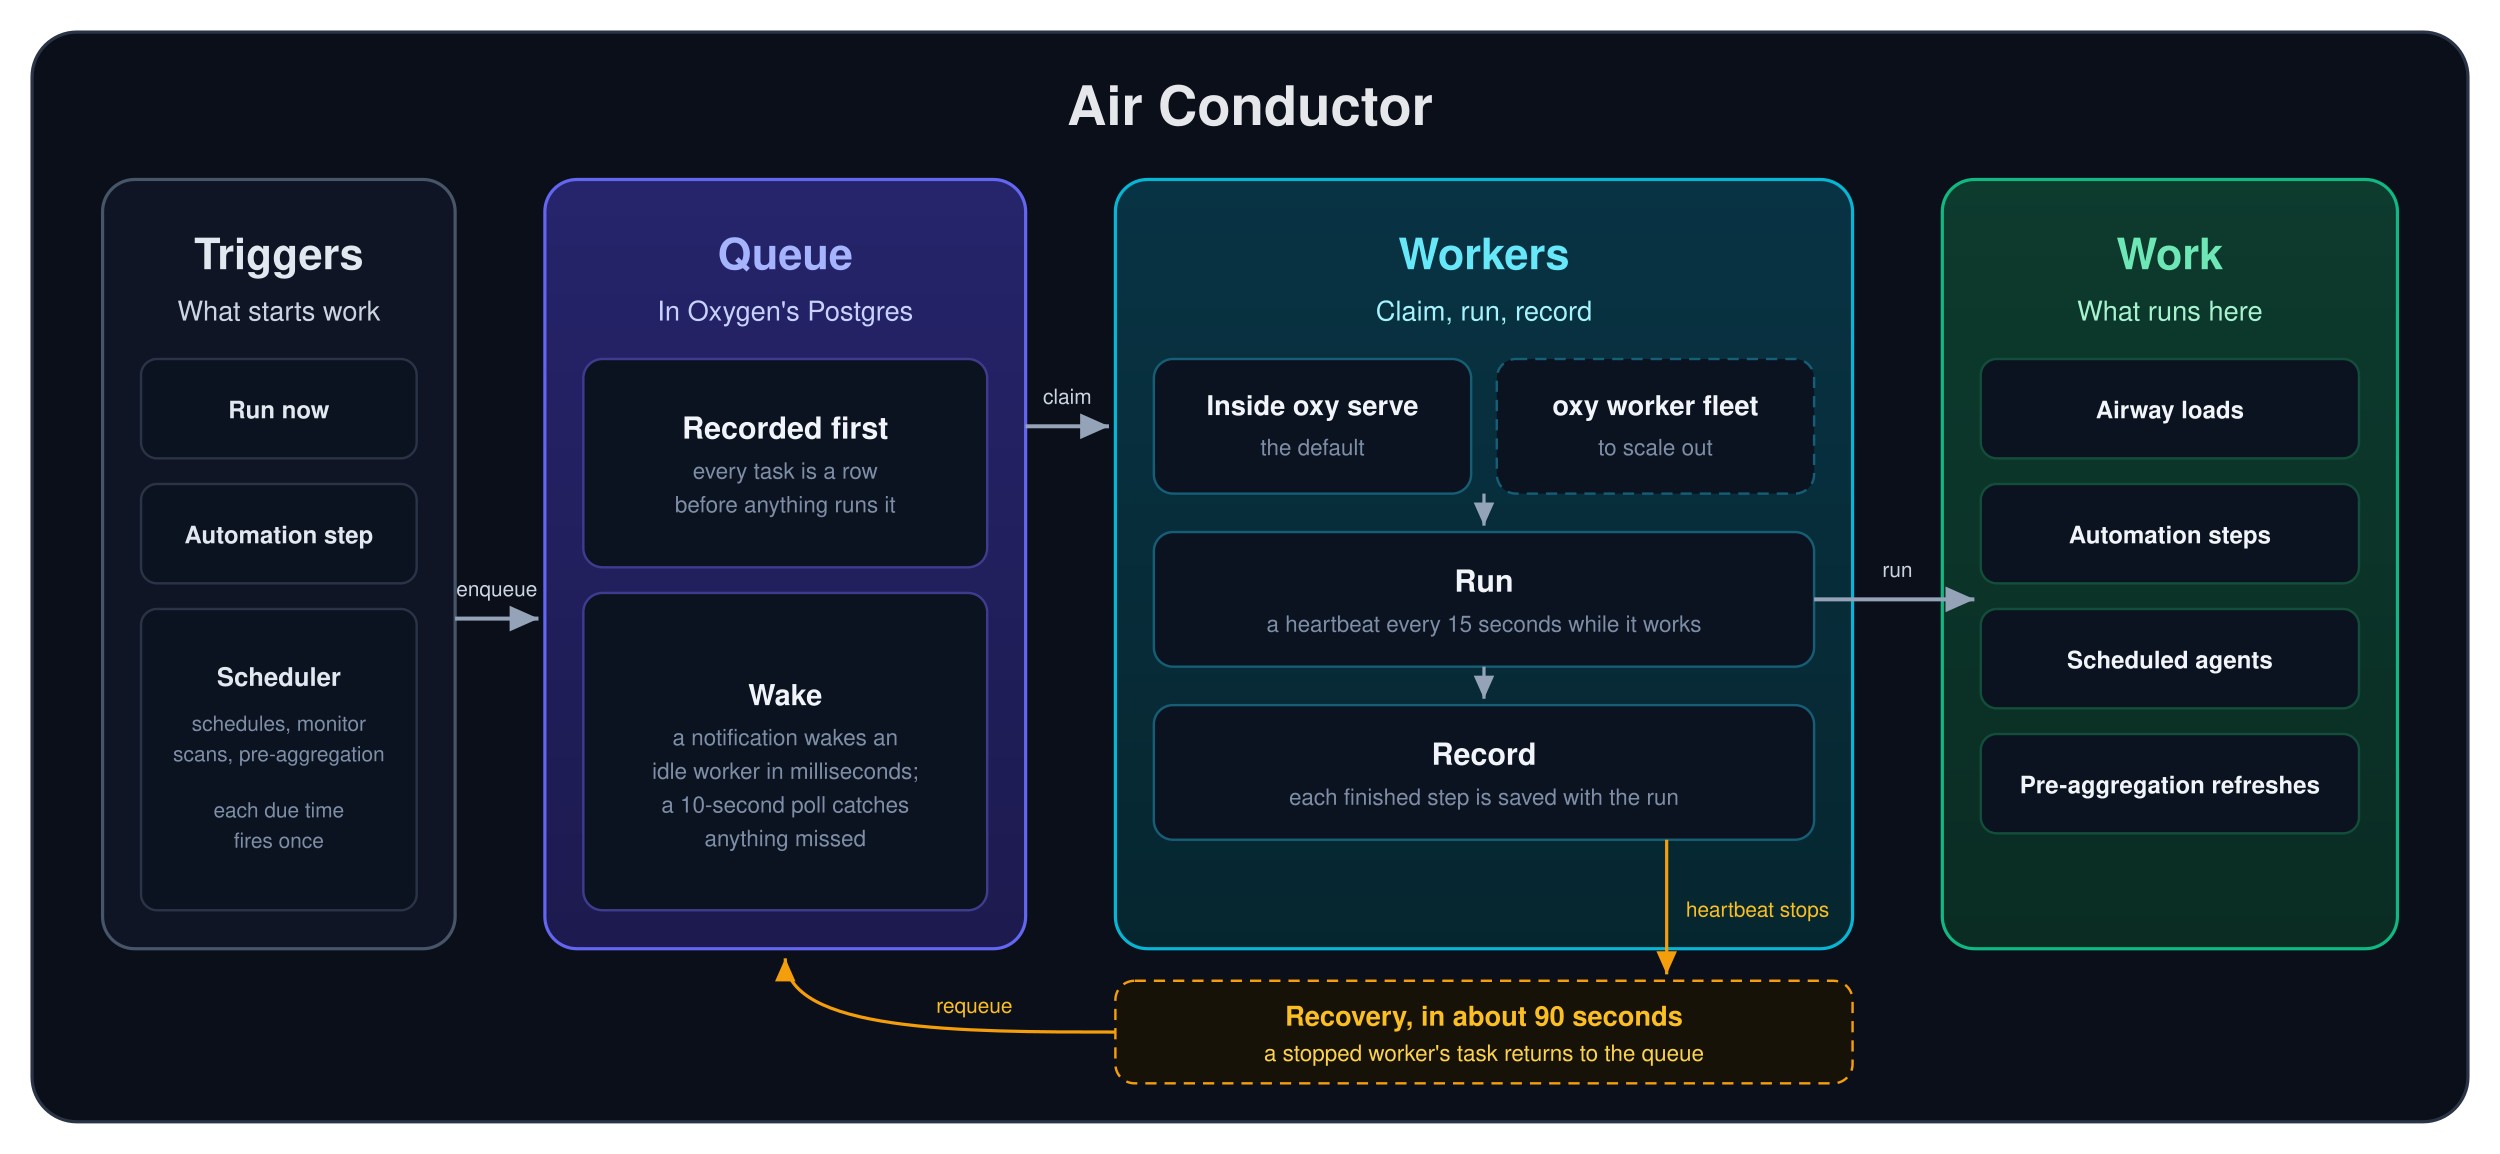
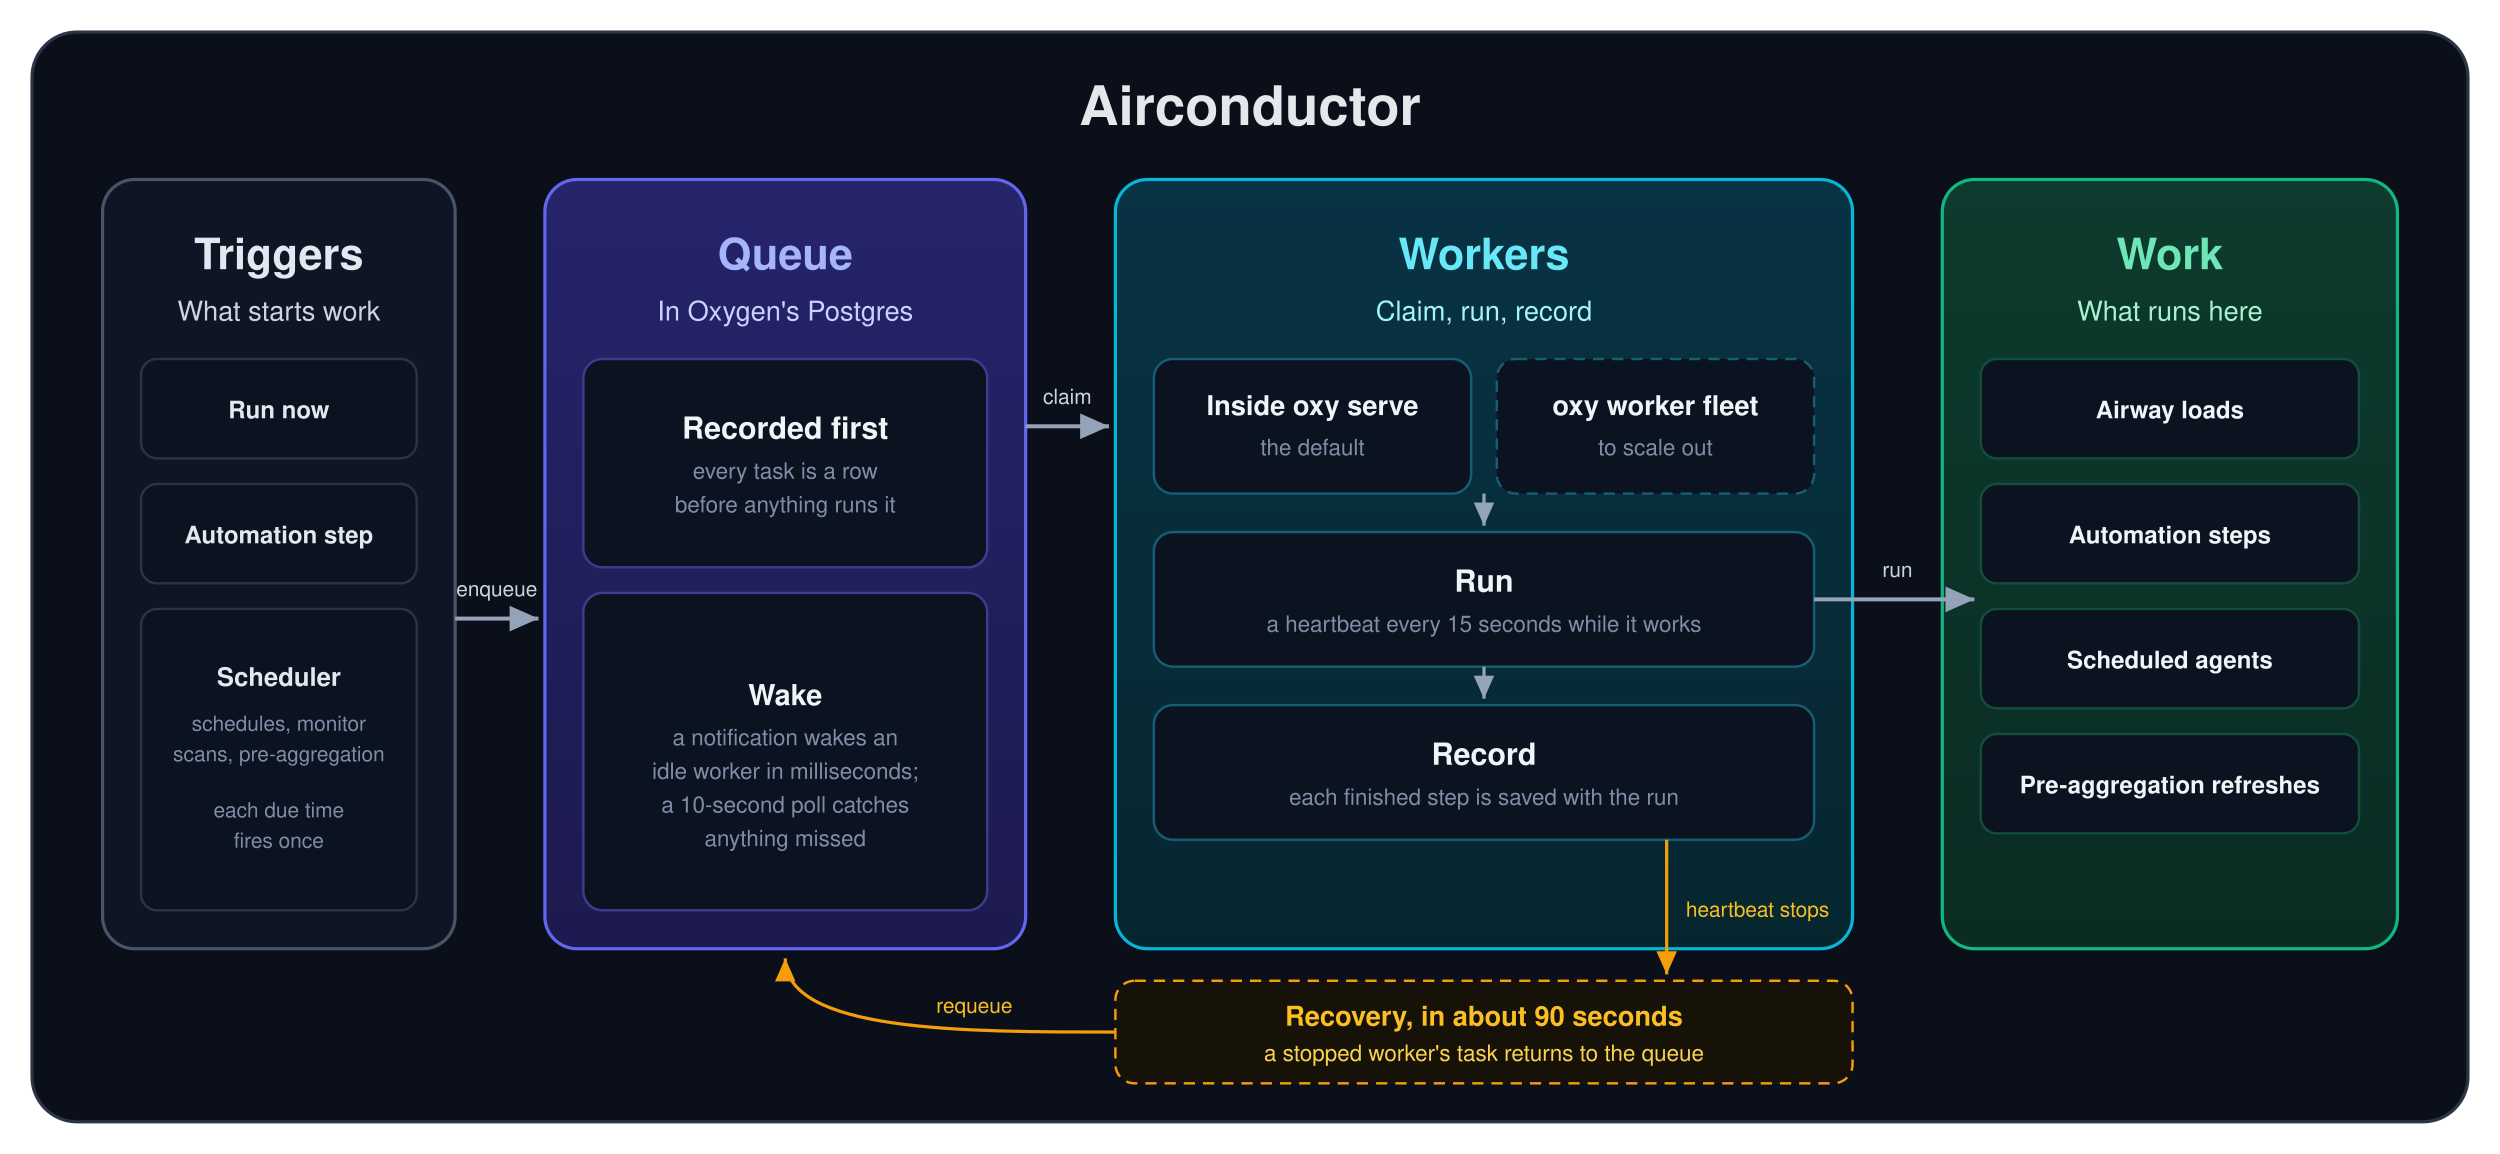
<svg xmlns="http://www.w3.org/2000/svg" viewBox="0 0 1560 720" font-family="ui-sans-serif, -apple-system, 'Segoe UI', Helvetica, Arial, sans-serif">
  <defs>
    <marker id="arrow" viewBox="0 0 10 10" refX="9" refY="5" markerWidth="8" markerHeight="8" orient="auto-start-reverse">
      <path d="M 0 1 L 9 5 L 0 9 z" fill="#94a3b8" />
    </marker>
    <marker id="arrowAmber" viewBox="0 0 10 10" refX="9" refY="5" markerWidth="8" markerHeight="8" orient="auto-start-reverse">
      <path d="M 0 1 L 9 5 L 0 9 z" fill="#f59e0b" />
    </marker>
    <linearGradient id="greenFill" x1="0" y1="0" x2="0" y2="1">
      <stop offset="0" stop-color="#0d3b2e" />
      <stop offset="1" stop-color="#0a2c23" />
    </linearGradient>
    <linearGradient id="indigoFill" x1="0" y1="0" x2="0" y2="1">
      <stop offset="0" stop-color="#26246b" />
      <stop offset="1" stop-color="#1c1a4e" />
    </linearGradient>
    <linearGradient id="tealFill" x1="0" y1="0" x2="0" y2="1">
      <stop offset="0" stop-color="#083344" />
      <stop offset="1" stop-color="#06262f" />
    </linearGradient>
  </defs>
  <rect x="20" y="20" width="1520" height="680" rx="28" fill="#0b0f1a" stroke="#2b3446" stroke-width="2" />
-   <text x="780" y="78" text-anchor="middle" fill="#e5e7eb" font-size="34" font-weight="700">Air Conductor</text>
+   <text x="780" y="78" text-anchor="middle" fill="#e5e7eb" font-size="34" font-weight="700">Airconductor</text>
  <rect x="64" y="112" width="220" height="480" rx="20" fill="#0f1524" stroke="#475569" stroke-width="2" />
  <text x="174" y="168" text-anchor="middle" fill="#e2e8f0" font-size="27" font-weight="700">Triggers</text>
  <text x="174" y="200" text-anchor="middle" fill="#cbd5e1" font-size="17">What starts work</text>
  <rect x="88" y="224" width="172" height="62" rx="10" fill="#0b1220" stroke="#2b3446" stroke-width="1.5" />
  <text x="174" y="261" text-anchor="middle" fill="#e2e8f0" font-size="15" font-weight="600">Run now</text>
  <rect x="88" y="302" width="172" height="62" rx="10" fill="#0b1220" stroke="#2b3446" stroke-width="1.5" />
  <text x="174" y="339" text-anchor="middle" fill="#e2e8f0" font-size="15" font-weight="600">Automation step</text>
  <rect x="88" y="380" width="172" height="188" rx="10" fill="#0b1220" stroke="#2b3446" stroke-width="1.5" />
  <text x="174" y="428" text-anchor="middle" fill="#e2e8f0" font-size="16" font-weight="600">Scheduler</text>
  <text x="174" y="456" text-anchor="middle" fill="#7d8ea6" font-size="13">schedules, monitor</text>
  <text x="174" y="475" text-anchor="middle" fill="#7d8ea6" font-size="13">scans, pre-aggregation</text>
  <text x="174" y="510" text-anchor="middle" fill="#7d8ea6" font-size="13">each due time</text>
  <text x="174" y="529" text-anchor="middle" fill="#7d8ea6" font-size="13">fires once</text>
  <rect x="340" y="112" width="300" height="480" rx="20" fill="url(#indigoFill)" stroke="#6366f1" stroke-width="2" />
  <text x="490" y="168" text-anchor="middle" fill="#a5b4fc" font-size="27" font-weight="700">Queue</text>
  <text x="490" y="200" text-anchor="middle" fill="#c7d2fe" font-size="17">In Oxygen's Postgres</text>
  <rect x="364" y="224" width="252" height="130" rx="12" fill="#0b1220" stroke="#3f3c8f" stroke-width="1.5" />
  <text x="490" y="273.7" text-anchor="middle" fill="#f1f5f9" font-size="19" font-weight="600">Recorded first</text>
  <text x="490" y="298.7" text-anchor="middle" fill="#7d8ea6" font-size="14">every task is a row</text>
  <text x="490" y="319.7" text-anchor="middle" fill="#7d8ea6" font-size="14">before anything runs it</text>
  <rect x="364" y="370" width="252" height="198" rx="12" fill="#0b1220" stroke="#3f3c8f" stroke-width="1.5" />
  <text x="490" y="440" text-anchor="middle" fill="#f1f5f9" font-size="18" font-weight="600">Wake</text>
  <text x="490" y="465" text-anchor="middle" fill="#7d8ea6" font-size="14">a notification wakes an</text>
  <text x="490" y="486" text-anchor="middle" fill="#7d8ea6" font-size="14">idle worker in milliseconds;</text>
  <text x="490" y="507" text-anchor="middle" fill="#7d8ea6" font-size="14">a 10-second poll catches</text>
  <text x="490" y="528" text-anchor="middle" fill="#7d8ea6" font-size="14">anything missed</text>
  <rect x="696" y="112" width="460" height="480" rx="20" fill="url(#tealFill)" stroke="#06b6d4" stroke-width="2" />
  <text x="926" y="168" text-anchor="middle" fill="#67e8f9" font-size="27" font-weight="700">Workers</text>
  <text x="926" y="200" text-anchor="middle" fill="#a5f3fc" font-size="17">Claim, run, record</text>
  <rect x="720" y="224" width="198" height="84" rx="12" fill="#0b1220" stroke="#155e75" stroke-width="1.5" />
  <text x="819" y="259" text-anchor="middle" fill="#f1f5f9" font-size="17" font-weight="600">Inside oxy serve</text>
  <text x="819" y="284" text-anchor="middle" fill="#7d8ea6" font-size="14">the default</text>
  <rect x="934" y="224" width="198" height="84" rx="12" fill="#0b1220" stroke="#155e75" stroke-width="1.5" stroke-dasharray="7 5" />
  <text x="1033" y="259" text-anchor="middle" fill="#f1f5f9" font-size="17" font-weight="600">oxy worker fleet</text>
  <text x="1033" y="284" text-anchor="middle" fill="#7d8ea6" font-size="14">to scale out</text>
  <rect x="720" y="332" width="412" height="84" rx="12" fill="#0b1220" stroke="#155e75" stroke-width="1.5" />
  <text x="926" y="369.2" text-anchor="middle" fill="#f1f5f9" font-size="19" font-weight="600">Run</text>
  <text x="926" y="394.2" text-anchor="middle" fill="#7d8ea6" font-size="14">a heartbeat every 15 seconds while it works</text>
  <rect x="720" y="440" width="412" height="84" rx="12" fill="#0b1220" stroke="#155e75" stroke-width="1.5" />
  <text x="926" y="477.2" text-anchor="middle" fill="#f1f5f9" font-size="19" font-weight="600">Record</text>
  <text x="926" y="502.2" text-anchor="middle" fill="#7d8ea6" font-size="14">each finished step is saved with the run</text>
  <line x1="926" y1="308" x2="926" y2="328" stroke="#94a3b8" stroke-width="2" marker-end="url(#arrow)" />
  <line x1="926" y1="416" x2="926" y2="436" stroke="#94a3b8" stroke-width="2" marker-end="url(#arrow)" />
  <rect x="696" y="612" width="460" height="64" rx="12" fill="#171208" stroke="#f59e0b" stroke-width="1.5" stroke-dasharray="7 5" />
  <text x="926" y="640" text-anchor="middle" fill="#fbbf24" font-size="17" font-weight="700">Recovery, in about 90 seconds</text>
  <text x="926" y="662" text-anchor="middle" fill="#fcd34d" font-size="14">a stopped worker's task returns to the queue</text>
  <line x1="1040" y1="524" x2="1040" y2="608" stroke="#f59e0b" stroke-width="2" marker-end="url(#arrowAmber)" />
  <text x="1052" y="572" text-anchor="start" fill="#fbbf24" font-size="13">heartbeat stops</text>
  <path d="M 696 644 C 600 644, 490 644, 490 598" fill="none" stroke="#f59e0b" stroke-width="2" marker-end="url(#arrowAmber)" />
  <text x="608" y="632" text-anchor="middle" fill="#fbbf24" font-size="13">requeue</text>
  <rect x="1212" y="112" width="284" height="480" rx="20" fill="url(#greenFill)" stroke="#10b981" stroke-width="2" />
  <text x="1354" y="168" text-anchor="middle" fill="#6ee7b7" font-size="27" font-weight="700">Work</text>
  <text x="1354" y="200" text-anchor="middle" fill="#a7f3d0" font-size="17">What runs here</text>
  <rect x="1236" y="224" width="236" height="62" rx="10" fill="#0b1220" stroke="#134e3a" stroke-width="1.5" />
  <text x="1354" y="261" text-anchor="middle" fill="#f1f5f9" font-size="15" font-weight="600">Airway loads</text>
  <rect x="1236" y="302" width="236" height="62" rx="10" fill="#0b1220" stroke="#134e3a" stroke-width="1.5" />
  <text x="1354" y="339" text-anchor="middle" fill="#f1f5f9" font-size="15" font-weight="600">Automation steps</text>
  <rect x="1236" y="380" width="236" height="62" rx="10" fill="#0b1220" stroke="#134e3a" stroke-width="1.5" />
  <text x="1354" y="417" text-anchor="middle" fill="#f1f5f9" font-size="15" font-weight="600">Scheduled agents</text>
  <rect x="1236" y="458" width="236" height="62" rx="10" fill="#0b1220" stroke="#134e3a" stroke-width="1.5" />
  <text x="1354" y="495" text-anchor="middle" fill="#f1f5f9" font-size="15" font-weight="600">Pre-aggregation refreshes</text>
  <line x1="284" y1="386" x2="336" y2="386" stroke="#94a3b8" stroke-width="2.5" marker-end="url(#arrow)" />
  <text x="310" y="372" text-anchor="middle" fill="#cbd5e1" font-size="13">enqueue</text>
  <line x1="640" y1="266" x2="692" y2="266" stroke="#94a3b8" stroke-width="2.5" marker-end="url(#arrow)" />
  <text x="666" y="252" text-anchor="middle" fill="#cbd5e1" font-size="13">claim</text>
  <line x1="1132" y1="374" x2="1232" y2="374" stroke="#94a3b8" stroke-width="2.5" marker-end="url(#arrow)" />
  <text x="1184" y="360" text-anchor="middle" fill="#cbd5e1" font-size="13">run</text>
</svg>
